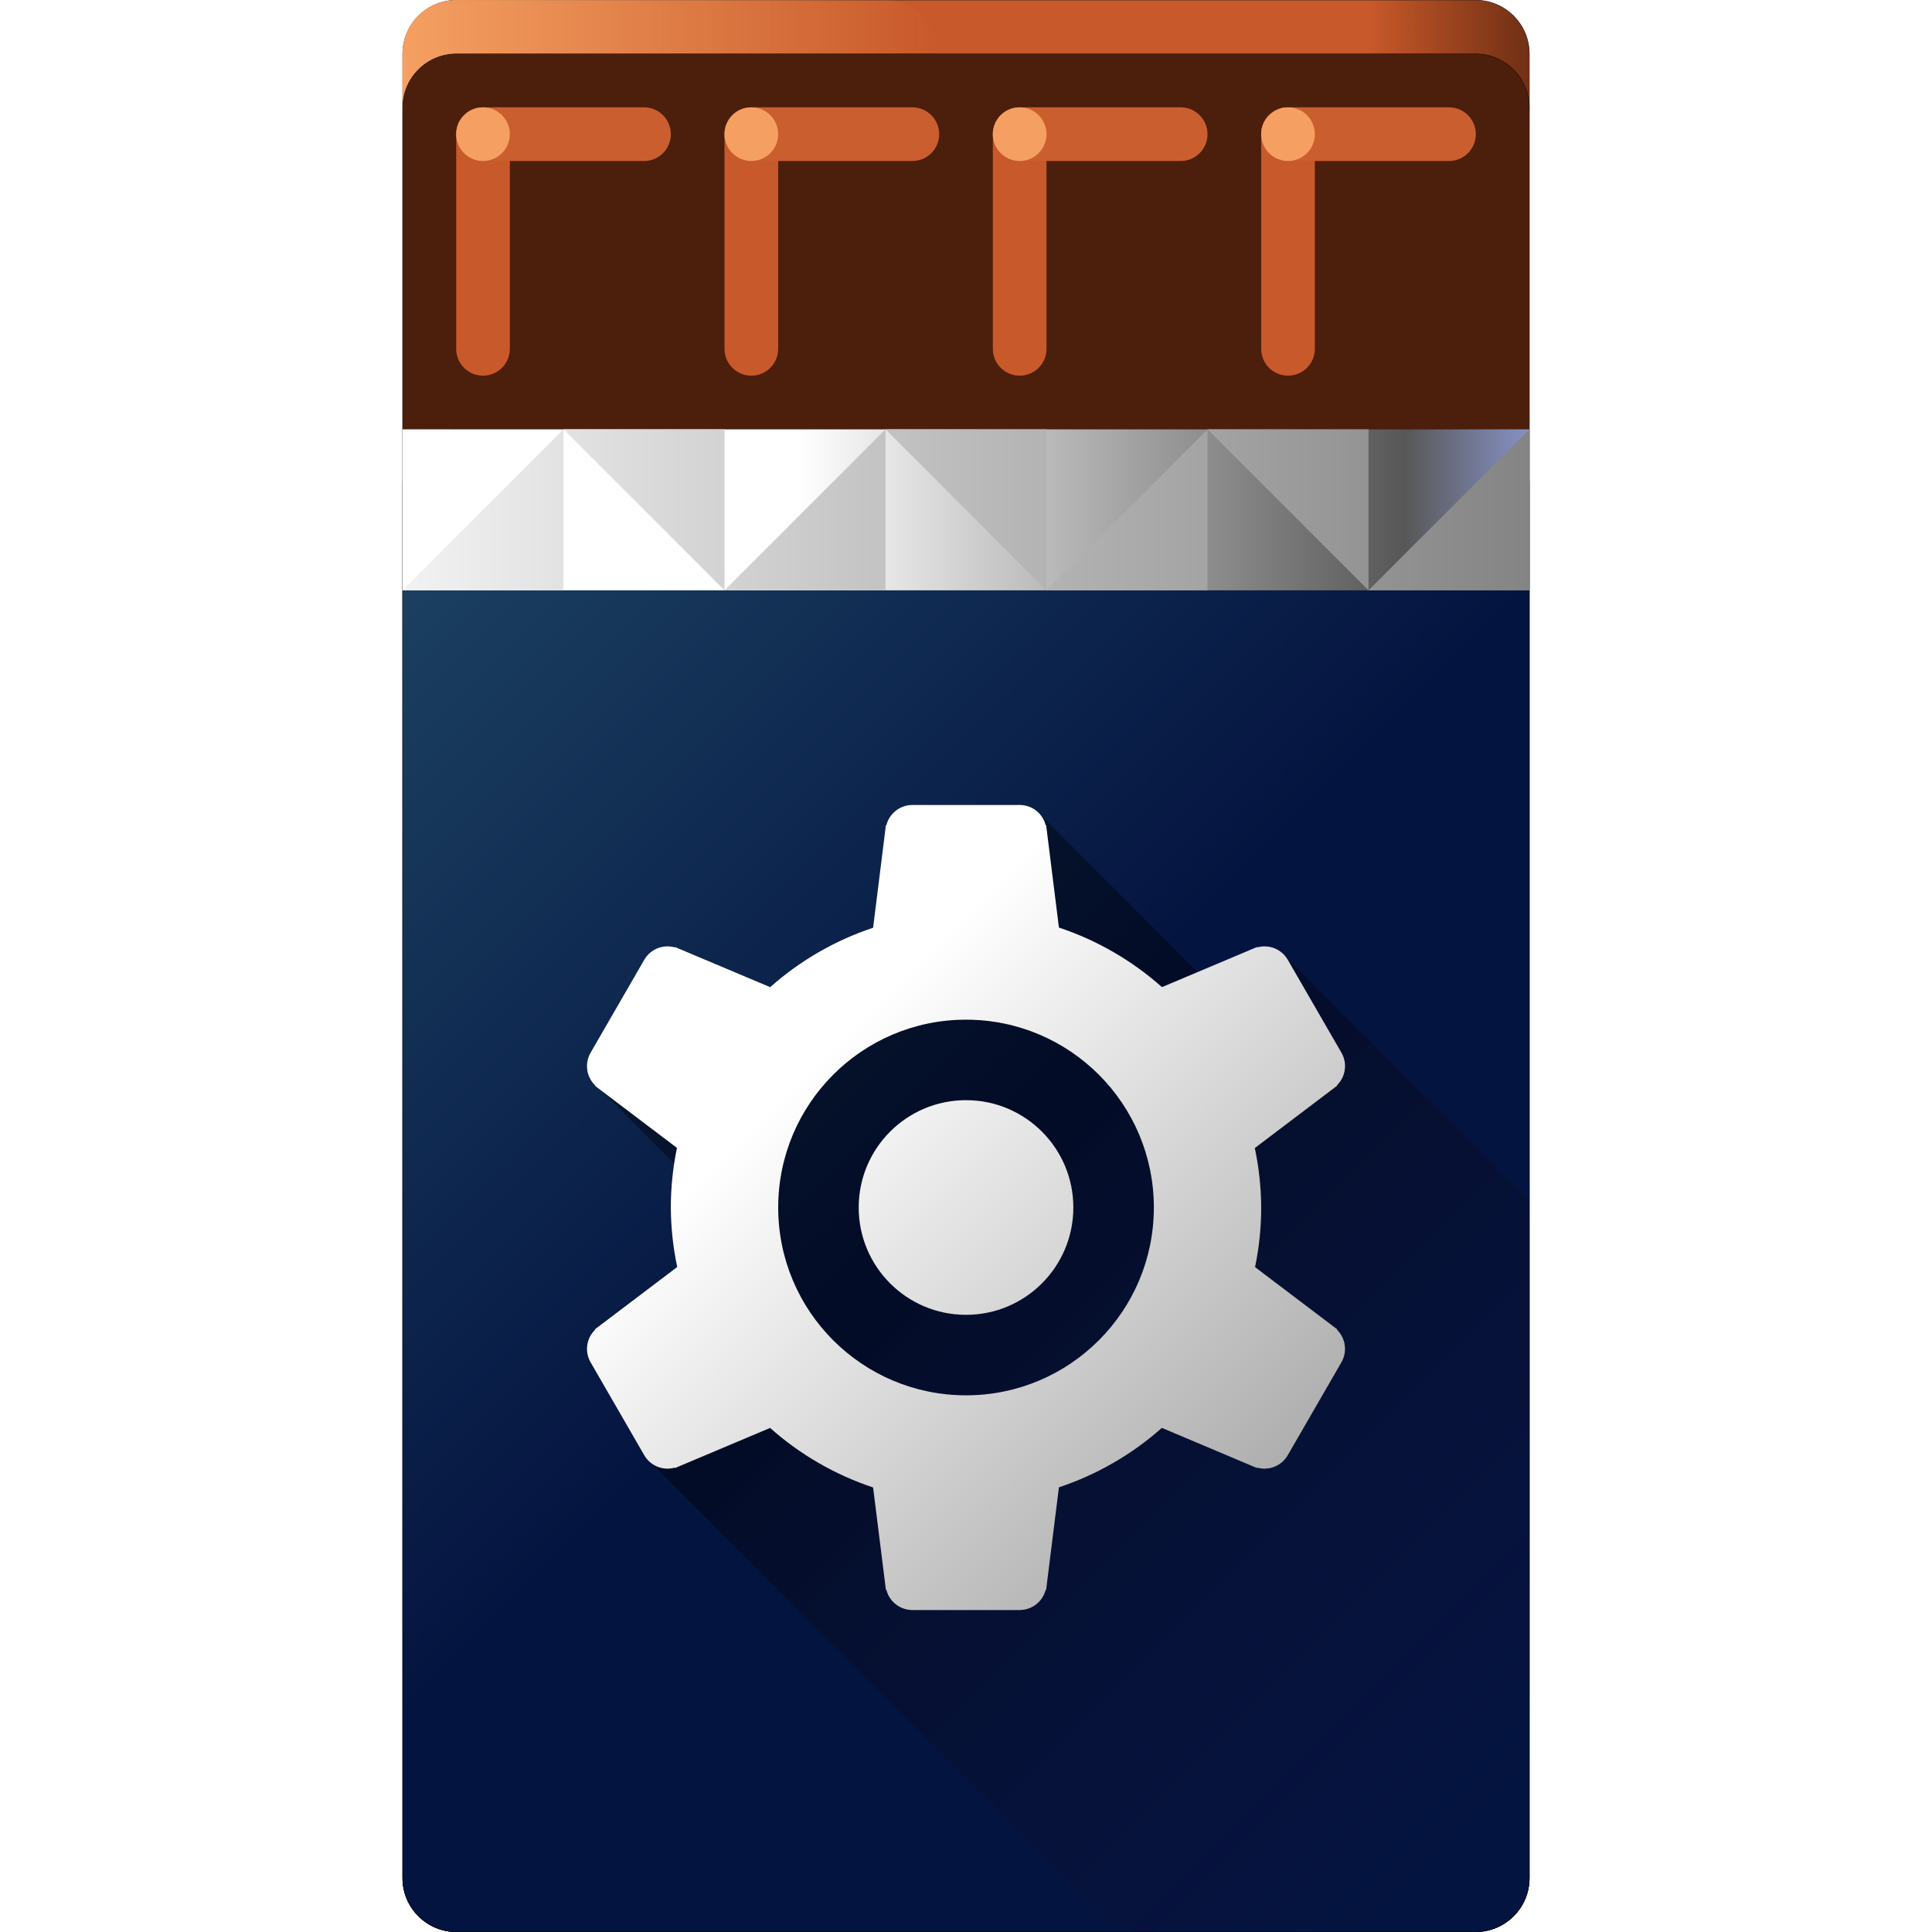
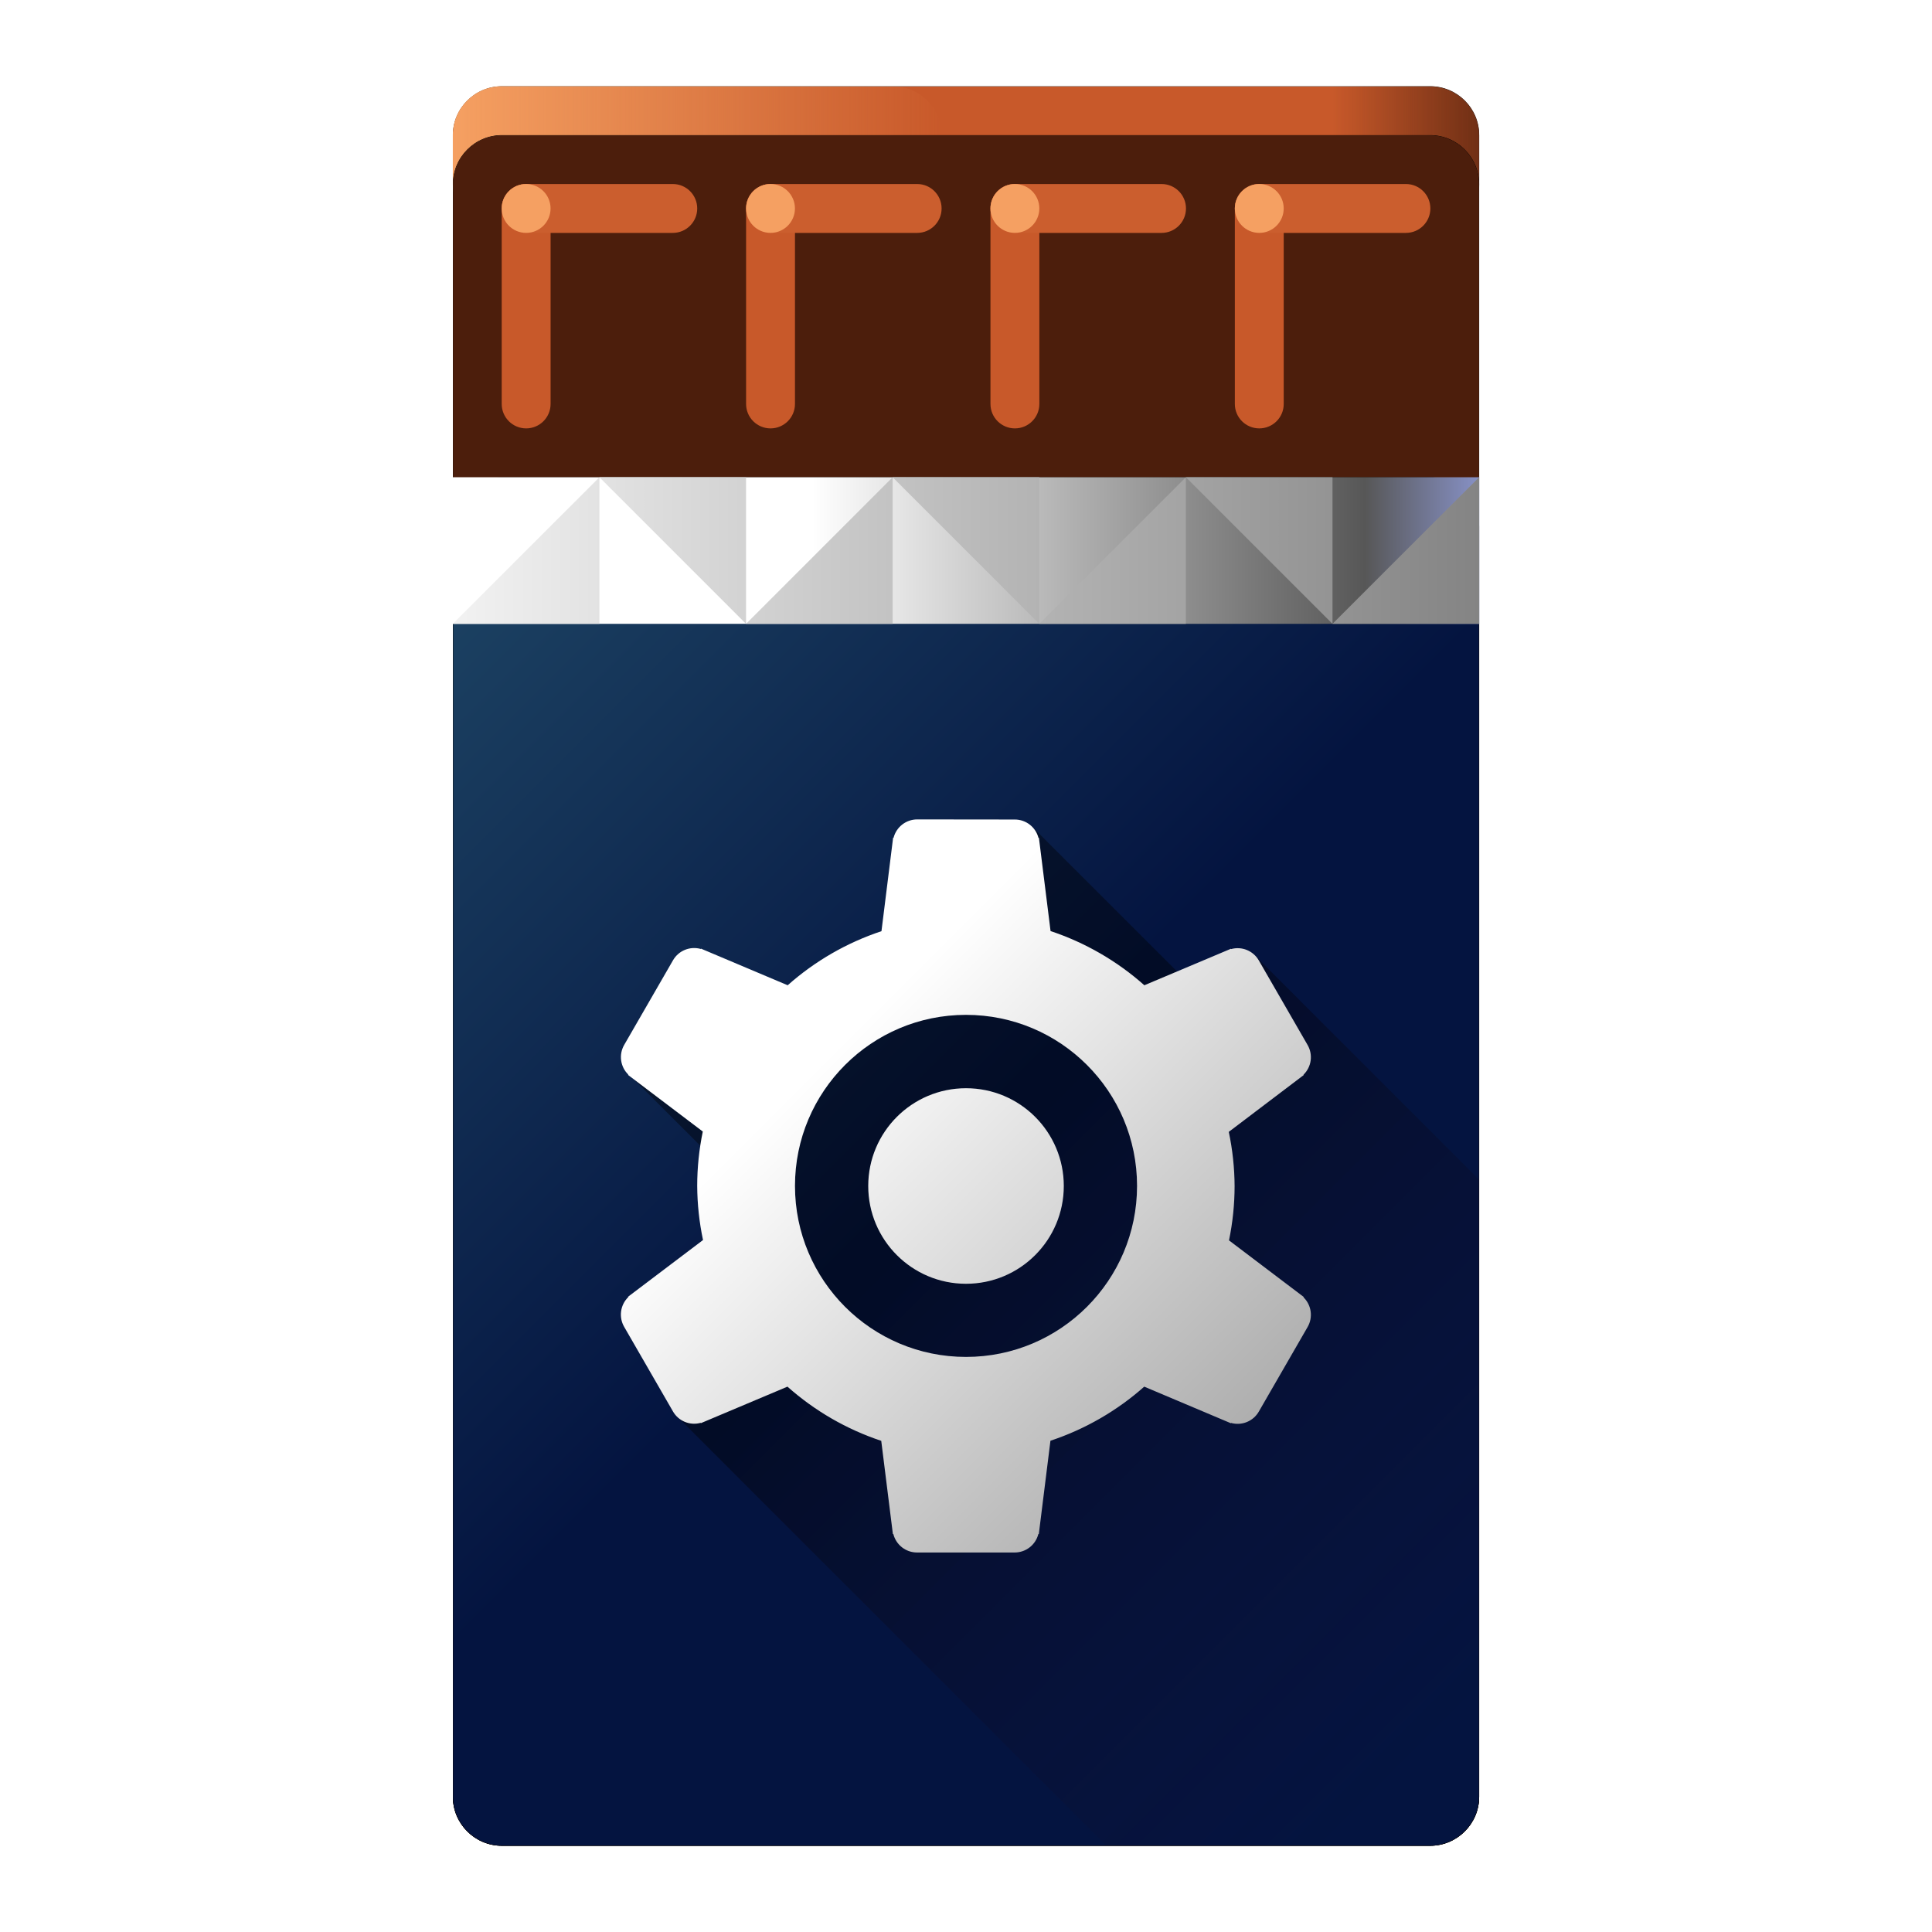
- <svg xmlns="http://www.w3.org/2000/svg" xmlns:xlink="http://www.w3.org/1999/xlink" width="288" height="288" viewBox="0 0 76.2 76.2" version="1.1" id="svg3113">
+ <svg xmlns="http://www.w3.org/2000/svg" xmlns:xlink="http://www.w3.org/1999/xlink" id="svg3113" version="1.1" viewBox="0 0 16.933 16.933" height="64" width="64">
  <defs id="defs3107">
    <linearGradient id="top_edge_highlight">
-       <stop style="stop-color:#f5a062;stop-opacity:1;" offset="0" id="stop2287" />
-       <stop style="stop-color:#f5a062;stop-opacity:0;" offset="1" id="stop2289" />
+       <stop id="stop2287" offset="0" style="stop-color:#f5a062;stop-opacity:1;" />
+       <stop id="stop2289" offset="1" style="stop-color:#f5a062;stop-opacity:0;" />
    </linearGradient>
-     <linearGradient gradientTransform="matrix(0.2645833,0,0,0.2645833,-117.475,642.0166)" xlink:href="#linearGradient1460" id="linearGradient1470" x1="228" y1="-1516" x2="396" y2="-1516" gradientUnits="userSpaceOnUse" />
+     <linearGradient gradientUnits="userSpaceOnUse" y2="-1516" x2="396" y1="-1516" x1="228" id="linearGradient1470" xlink:href="#linearGradient1460" gradientTransform="matrix(0.05354656,0,0,0.05354656,-51.6315,336.4354)" />
    <linearGradient id="linearGradient1460">
-       <stop style="stop-color:#f2f2f2;stop-opacity:1;" offset="0" id="stop1456" />
-       <stop style="stop-color:#848484;stop-opacity:1;" offset="1" id="stop1458" />
+       <stop id="stop1456" offset="0" style="stop-color:#f2f2f2;stop-opacity:1;" />
+       <stop id="stop1458" offset="1" style="stop-color:#848484;stop-opacity:1;" />
    </linearGradient>
-     <linearGradient xlink:href="#linearGradient4156-3-3" id="linearGradient3641" gradientUnits="userSpaceOnUse" gradientTransform="translate(69.85,-5.7029375e-5)" x1="-57.15" y1="240.908" x2="3.175" y2="240.908" />
+     <linearGradient y2="240.908" x2="3.175" y1="240.908" x1="-57.15" gradientTransform="matrix(0.2023807,0,0,0.2023807,41.99312,206.5036)" gradientUnits="userSpaceOnUse" id="linearGradient3641" xlink:href="#linearGradient4156-3-3" />
    <linearGradient id="linearGradient4156-3-3">
-       <stop style="stop-color:#8791c6;stop-opacity:1;" offset="0" id="stop4152-3-6" />
-       <stop id="stop1015-7" offset="0.082" style="stop-color:#575757;stop-opacity:1;" />
-       <stop style="stop-color:#ffffff;stop-opacity:1;" offset="0.479" id="stop1017-5" />
-       <stop style="stop-color:#ffffff;stop-opacity:1;" offset="1" id="stop4154-6-3" />
+       <stop id="stop4152-3-6" offset="0" style="stop-color:#8791c6;stop-opacity:1;" />
+       <stop style="stop-color:#575757;stop-opacity:1;" offset="0.082" id="stop1015-7" />
+       <stop id="stop1017-5" offset="0.479" style="stop-color:#ffffff;stop-opacity:1;" />
+       <stop id="stop4154-6-3" offset="1" style="stop-color:#ffffff;stop-opacity:1;" />
    </linearGradient>
-     <linearGradient xlink:href="#top_edge_shadow" id="linearGradient3635" gradientUnits="userSpaceOnUse" gradientTransform="translate(59.26664,-184.15)" x1="-46.567" y1="409.183" x2="-40.217" y2="409.183" />
+     <linearGradient y2="409.183" x2="-40.217" y1="409.183" x1="-46.567" gradientTransform="matrix(0.2023807,0,0,0.2023807,39.85125,169.2352)" gradientUnits="userSpaceOnUse" id="linearGradient3635" xlink:href="#top_edge_shadow" />
    <linearGradient id="top_edge_shadow">
-       <stop style="stop-color:#4c1e0c;stop-opacity:1;" offset="0" id="stop2300" />
-       <stop style="stop-color:#4c1e0c;stop-opacity:0;" offset="1" id="stop2302" />
+       <stop id="stop2300" offset="0" style="stop-color:#4c1e0c;stop-opacity:1;" />
+       <stop id="stop2302" offset="1" style="stop-color:#4c1e0c;stop-opacity:0;" />
    </linearGradient>
-     <linearGradient xlink:href="#top_edge_highlight" id="linearGradient3633" gradientUnits="userSpaceOnUse" gradientTransform="translate(-59.26664,-184.15)" x1="2.117" y1="408.125" x2="23.283" y2="408.125" />
-     <linearGradient gradientTransform="translate(-273.05,421.2167)" xlink:href="#linearGradient1464" id="linearGradient1466" x1="215.9" y1="-177.133" x2="260.35" y2="-132.683" gradientUnits="userSpaceOnUse" />
+     <linearGradient y2="408.125" x2="23.283" y1="408.125" x1="2.117" gradientTransform="matrix(0.2023807,0,0,0.2023807,-39.85125,169.2352)" gradientUnits="userSpaceOnUse" id="linearGradient3633" xlink:href="#top_edge_highlight" />
+     <linearGradient gradientUnits="userSpaceOnUse" y2="-132.683" x2="260.35" y1="-177.133" x1="215.9" id="linearGradient1466" xlink:href="#linearGradient1464" gradientTransform="matrix(0.2023807,0,0,0.2023807,-83.11688,291.7497)" />
    <linearGradient id="linearGradient1464">
-       <stop style="stop-color:#1b4061;stop-opacity:1;" offset="0" id="stop1460" />
-       <stop id="stop1468" offset="0.5" style="stop-color:#041440;stop-opacity:1;" />
-       <stop style="stop-color:#041440;stop-opacity:1;" offset="1" id="stop1462" />
+       <stop id="stop1460" offset="0" style="stop-color:#1b4061;stop-opacity:1;" />
+       <stop style="stop-color:#041440;stop-opacity:1;" offset="0.5" id="stop1468" />
+       <stop id="stop1462" offset="1" style="stop-color:#041440;stop-opacity:1;" />
    </linearGradient>
-     <linearGradient xlink:href="#linearGradient4156" id="linearGradient1687" gradientUnits="userSpaceOnUse" gradientTransform="translate(-273.05,421.2167)" x1="263.525" y1="-136.917" x2="233.892" y2="-166.55" />
+     <linearGradient y2="-166.55" x2="233.892" y1="-136.917" x1="263.525" gradientTransform="translate(-273.05,421.2167)" gradientUnits="userSpaceOnUse" id="linearGradient1687" xlink:href="#linearGradient4156" />
    <linearGradient id="linearGradient4156">
-       <stop style="stop-color:#878787;stop-opacity:1;" offset="0" id="stop4152" />
-       <stop style="stop-color:#ffffff;stop-opacity:1;" offset="1" id="stop4154" />
+       <stop id="stop4152" offset="0" style="stop-color:#878787;stop-opacity:1;" />
+       <stop id="stop4154" offset="1" style="stop-color:#ffffff;stop-opacity:1;" />
    </linearGradient>
    <linearGradient id="letter_shadow-6-2">
-       <stop id="stop1455" offset="0" style="stop-color:#000000;stop-opacity:1;" />
-       <stop id="stop1457" offset="1" style="stop-color:#1f0925;stop-opacity:0;" />
+       <stop style="stop-color:#000000;stop-opacity:1;" offset="0" id="stop1455" />
+       <stop style="stop-color:#1f0925;stop-opacity:0;" offset="1" id="stop1457" />
    </linearGradient>
-     <linearGradient xlink:href="#letter_shadow-6-2" id="linearGradient1654" x1="1392" y1="-1412" x2="1475.95" y2="-1328.05" gradientUnits="userSpaceOnUse" gradientTransform="matrix(0.2645833,0,0,0.2645833,-403.225,642.0167)" />
-     <linearGradient xlink:href="#linearGradient4156" id="linearGradient1649" x1="316.442" y1="-136.917" x2="291.042" y2="-162.317" gradientUnits="userSpaceOnUse" gradientTransform="translate(-330.2,423.3333)" />
+     <linearGradient gradientTransform="matrix(0.05354656,0,0,0.05354656,-109.4618,336.4354)" gradientUnits="userSpaceOnUse" y2="-1328.05" x2="1475.95" y1="-1412" x1="1392" id="linearGradient1654" xlink:href="#letter_shadow-6-2" />
+     <linearGradient gradientTransform="matrix(0.2023807,0,0,0.2023807,-94.68293,292.1781)" gradientUnits="userSpaceOnUse" y2="-162.317" x2="291.042" y1="-136.917" x1="316.442" id="linearGradient1649" xlink:href="#linearGradient4156" />
    <linearGradient id="linearGradient1464-3">
-       <stop style="stop-color:#1e486b;stop-opacity:1;" offset="0" id="stop1460-5" />
-       <stop id="stop1468-6" offset="0.5" style="stop-color:#041440;stop-opacity:1;" />
-       <stop style="stop-color:#041440;stop-opacity:1;" offset="1" id="stop1462-2" />
+       <stop id="stop1460-5" offset="0" style="stop-color:#1e486b;stop-opacity:1;" />
+       <stop style="stop-color:#041440;stop-opacity:1;" offset="0.5" id="stop1468-6" />
+       <stop id="stop1462-2" offset="1" style="stop-color:#041440;stop-opacity:1;" />
    </linearGradient>
  </defs>
-   <g id="layer1" transform="translate(0,-220.8)">
-     <g id="g983" transform="translate(73.025,-1.190625e-6)">
-       <rect ry="2.117" rx="2.117" y="220.813" x="-57.137" height="76.174" width="44.424" id="rect3083" style="opacity:1;fill:#c8592a;fill-opacity:1;stroke:#000000;stroke-width:0.026;stroke-linecap:round;stroke-linejoin:round;stroke-miterlimit:4;stroke-dasharray:none;stroke-dashoffset:0;stroke-opacity:1;paint-order:stroke markers fill" />
-       <rect ry="2.117" rx="2.117" y="220.8" x="-57.15" height="6.35" width="21.167" id="rect3085" style="opacity:1;fill:url(#linearGradient3633);fill-opacity:1;stroke:none;stroke-width:0.026;stroke-linecap:round;stroke-linejoin:round;stroke-miterlimit:4;stroke-dasharray:none;stroke-dashoffset:0;stroke-opacity:1;paint-order:stroke markers fill" />
-       <rect style="opacity:0.708;fill:url(#linearGradient3635);fill-opacity:1;stroke:none;stroke-width:0.026;stroke-linecap:round;stroke-linejoin:round;stroke-miterlimit:4;stroke-dasharray:none;stroke-dashoffset:0;stroke-opacity:1;paint-order:stroke markers fill" id="rect3087" width="21.167" height="6.35" x="12.7" y="220.8" rx="2.117" ry="2.117" transform="scale(-1,1)" />
-       <rect ry="2.117" rx="2.117" style="opacity:1;fill:#4c1e0c;fill-opacity:1;stroke:#000000;stroke-width:0.026;stroke-linecap:round;stroke-linejoin:round;stroke-miterlimit:4;stroke-dasharray:none;stroke-dashoffset:0;stroke-opacity:1;paint-order:stroke markers fill" id="rect3089" width="44.424" height="74.057" x="-57.137" y="222.93" />
-       <rect y="237.747" x="-57.137" height="59.24" width="44.424" id="rect3363" style="opacity:1;fill:url(#linearGradient1466);fill-opacity:1;stroke:#000000;stroke-width:0.026;stroke-linecap:round;stroke-linejoin:round;stroke-miterlimit:4;stroke-dasharray:none;stroke-dashoffset:0;stroke-opacity:1;paint-order:stroke markers fill" rx="2.117" ry="2.117" />
-       <rect style="opacity:1;fill:url(#linearGradient3641);fill-opacity:1;stroke:none;stroke-width:0.026;stroke-linecap:round;stroke-linejoin:round;stroke-miterlimit:4;stroke-dasharray:none;stroke-dashoffset:0;stroke-opacity:1;paint-order:stroke markers fill" id="rect3097-5" width="44.45" height="6.35" x="12.7" y="237.733" transform="scale(-1,1)" />
-       <g id="g3121" transform="translate(-59.26664,-103.7167)">
-         <g transform="translate(-4.233333,80.43333)" id="g3119">
-           <rect ry="1.058" style="opacity:1;fill:#c8592a;fill-opacity:1;stroke:none;stroke-width:0.026;stroke-linecap:round;stroke-linejoin:round;stroke-miterlimit:4;stroke-dasharray:none;stroke-dashoffset:0;stroke-opacity:1;paint-order:stroke markers fill" id="rect3113" width="2.117" height="10.583" x="8.467" y="248.317" rx="1.058" />
-           <rect rx="1.058" y="248.317" x="8.467" height="2.117" width="8.467" id="rect3115" style="opacity:1;fill:#cb5e2e;fill-opacity:1;stroke:none;stroke-width:0.026;stroke-linecap:round;stroke-linejoin:round;stroke-miterlimit:4;stroke-dasharray:none;stroke-dashoffset:0;stroke-opacity:1;paint-order:stroke markers fill" ry="1.058" />
-           <circle style="opacity:1;fill:#f5a062;fill-opacity:1;stroke:none;stroke-width:0.026;stroke-linecap:round;stroke-linejoin:round;stroke-miterlimit:4;stroke-dasharray:none;stroke-dashoffset:0;stroke-opacity:1;paint-order:stroke markers fill" id="circle3117" cx="9.525" cy="249.375" r="1.058" />
+   <g transform="translate(-29.63336,-250.4333)" id="layer1">
+     <g transform="translate(73.025)" id="g983">
+       <rect style="opacity:1;fill:#c8592a;fill-opacity:1;stroke:#000000;stroke-width:0.005;stroke-linecap:round;stroke-linejoin:round;stroke-miterlimit:4;stroke-dasharray:none;stroke-dashoffset:0;stroke-opacity:1;paint-order:stroke markers fill" id="rect3083" width="8.99" height="15.416" x="-39.42" y="251.192" rx="0.428" ry="0.428" />
+       <rect style="opacity:1;fill:url(#linearGradient3633);fill-opacity:1;stroke:none;stroke-width:0.005;stroke-linecap:round;stroke-linejoin:round;stroke-miterlimit:4;stroke-dasharray:none;stroke-dashoffset:0;stroke-opacity:1;paint-order:stroke markers fill" id="rect3085" width="4.284" height="1.285" x="-39.423" y="251.189" rx="0.428" ry="0.428" />
+       <rect transform="scale(-1,1)" ry="0.428" rx="0.428" y="251.189" x="30.427" height="1.285" width="4.284" id="rect3087" style="opacity:0.708;fill:url(#linearGradient3635);fill-opacity:1;stroke:none;stroke-width:0.005;stroke-linecap:round;stroke-linejoin:round;stroke-miterlimit:4;stroke-dasharray:none;stroke-dashoffset:0;stroke-opacity:1;paint-order:stroke markers fill" />
+       <rect y="251.62" x="-39.42" height="14.988" width="8.99" id="rect3089" style="opacity:1;fill:#4c1e0c;fill-opacity:1;stroke:#000000;stroke-width:0.005;stroke-linecap:round;stroke-linejoin:round;stroke-miterlimit:4;stroke-dasharray:none;stroke-dashoffset:0;stroke-opacity:1;paint-order:stroke markers fill" rx="0.428" ry="0.428" />
+       <rect ry="0.428" rx="0.428" style="opacity:1;fill:url(#linearGradient1466);fill-opacity:1;stroke:#000000;stroke-width:0.005;stroke-linecap:round;stroke-linejoin:round;stroke-miterlimit:4;stroke-dasharray:none;stroke-dashoffset:0;stroke-opacity:1;paint-order:stroke markers fill" id="rect3363" width="8.99" height="11.989" x="-39.42" y="254.619" />
+       <rect transform="scale(-1,1)" y="254.616" x="30.427" height="1.285" width="8.996" id="rect3097-5" style="opacity:1;fill:url(#linearGradient3641);fill-opacity:1;stroke:none;stroke-width:0.005;stroke-linecap:round;stroke-linejoin:round;stroke-miterlimit:4;stroke-dasharray:none;stroke-dashoffset:0;stroke-opacity:1;paint-order:stroke markers fill" />
+       <g transform="matrix(0.2023807,0,0,0.2023807,-39.85125,185.5134)" id="g3121">
+         <g id="g3119" transform="translate(-4.233333,80.43333)">
+           <rect rx="1.058" y="248.317" x="8.467" height="10.583" width="2.117" id="rect3113" style="opacity:1;fill:#c8592a;fill-opacity:1;stroke:none;stroke-width:0.026;stroke-linecap:round;stroke-linejoin:round;stroke-miterlimit:4;stroke-dasharray:none;stroke-dashoffset:0;stroke-opacity:1;paint-order:stroke markers fill" ry="1.058" />
+           <rect ry="1.058" style="opacity:1;fill:#cb5e2e;fill-opacity:1;stroke:none;stroke-width:0.026;stroke-linecap:round;stroke-linejoin:round;stroke-miterlimit:4;stroke-dasharray:none;stroke-dashoffset:0;stroke-opacity:1;paint-order:stroke markers fill" id="rect3115" width="8.467" height="2.117" x="8.467" y="248.317" rx="1.058" />
+           <circle r="1.058" cy="249.375" cx="9.525" id="circle3117" style="opacity:1;fill:#f5a062;fill-opacity:1;stroke:none;stroke-width:0.026;stroke-linecap:round;stroke-linejoin:round;stroke-miterlimit:4;stroke-dasharray:none;stroke-dashoffset:0;stroke-opacity:1;paint-order:stroke markers fill" />
        </g>
      </g>
-       <g transform="translate(-48.6833,-103.7167)" id="g3131">
-         <g id="g3129" transform="translate(-4.233333,80.43333)">
-           <rect rx="1.058" y="248.317" x="8.467" height="10.583" width="2.117" id="rect3123" style="opacity:1;fill:#c8592a;fill-opacity:1;stroke:none;stroke-width:0.026;stroke-linecap:round;stroke-linejoin:round;stroke-miterlimit:4;stroke-dasharray:none;stroke-dashoffset:0;stroke-opacity:1;paint-order:stroke markers fill" ry="1.058" />
-           <rect ry="1.058" style="opacity:1;fill:#cb5e2e;fill-opacity:1;stroke:none;stroke-width:0.026;stroke-linecap:round;stroke-linejoin:round;stroke-miterlimit:4;stroke-dasharray:none;stroke-dashoffset:0;stroke-opacity:1;paint-order:stroke markers fill" id="rect3125" width="8.467" height="2.117" x="8.467" y="248.317" rx="1.058" />
-           <circle r="1.058" cy="249.375" cx="9.525" id="circle3127" style="opacity:1;fill:#f5a062;fill-opacity:1;stroke:none;stroke-width:0.026;stroke-linecap:round;stroke-linejoin:round;stroke-miterlimit:4;stroke-dasharray:none;stroke-dashoffset:0;stroke-opacity:1;paint-order:stroke markers fill" />
+       <g id="g3131" transform="matrix(0.2023807,0,0,0.2023807,-37.70939,185.5134)">
+         <g transform="translate(-4.233333,80.43333)" id="g3129">
+           <rect ry="1.058" style="opacity:1;fill:#c8592a;fill-opacity:1;stroke:none;stroke-width:0.026;stroke-linecap:round;stroke-linejoin:round;stroke-miterlimit:4;stroke-dasharray:none;stroke-dashoffset:0;stroke-opacity:1;paint-order:stroke markers fill" id="rect3123" width="2.117" height="10.583" x="8.467" y="248.317" rx="1.058" />
+           <rect rx="1.058" y="248.317" x="8.467" height="2.117" width="8.467" id="rect3125" style="opacity:1;fill:#cb5e2e;fill-opacity:1;stroke:none;stroke-width:0.026;stroke-linecap:round;stroke-linejoin:round;stroke-miterlimit:4;stroke-dasharray:none;stroke-dashoffset:0;stroke-opacity:1;paint-order:stroke markers fill" ry="1.058" />
+           <circle style="opacity:1;fill:#f5a062;fill-opacity:1;stroke:none;stroke-width:0.026;stroke-linecap:round;stroke-linejoin:round;stroke-miterlimit:4;stroke-dasharray:none;stroke-dashoffset:0;stroke-opacity:1;paint-order:stroke markers fill" id="circle3127" cx="9.525" cy="249.375" r="1.058" />
        </g>
      </g>
-       <g id="g3141" transform="translate(-38.09997,-103.7167)">
-         <g transform="translate(-4.233333,80.43333)" id="g3139">
-           <rect ry="1.058" style="opacity:1;fill:#c8592a;fill-opacity:1;stroke:none;stroke-width:0.026;stroke-linecap:round;stroke-linejoin:round;stroke-miterlimit:4;stroke-dasharray:none;stroke-dashoffset:0;stroke-opacity:1;paint-order:stroke markers fill" id="rect3133" width="2.117" height="10.583" x="8.467" y="248.317" rx="1.058" />
-           <rect rx="1.058" y="248.317" x="8.467" height="2.117" width="8.467" id="rect3135" style="opacity:1;fill:#cb5e2e;fill-opacity:1;stroke:none;stroke-width:0.026;stroke-linecap:round;stroke-linejoin:round;stroke-miterlimit:4;stroke-dasharray:none;stroke-dashoffset:0;stroke-opacity:1;paint-order:stroke markers fill" ry="1.058" />
-           <circle style="opacity:1;fill:#f5a062;fill-opacity:1;stroke:none;stroke-width:0.026;stroke-linecap:round;stroke-linejoin:round;stroke-miterlimit:4;stroke-dasharray:none;stroke-dashoffset:0;stroke-opacity:1;paint-order:stroke markers fill" id="circle3137" cx="9.525" cy="249.375" r="1.058" />
+       <g transform="matrix(0.2023807,0,0,0.2023807,-35.56753,185.5134)" id="g3141">
+         <g id="g3139" transform="translate(-4.233333,80.43333)">
+           <rect rx="1.058" y="248.317" x="8.467" height="10.583" width="2.117" id="rect3133" style="opacity:1;fill:#c8592a;fill-opacity:1;stroke:none;stroke-width:0.026;stroke-linecap:round;stroke-linejoin:round;stroke-miterlimit:4;stroke-dasharray:none;stroke-dashoffset:0;stroke-opacity:1;paint-order:stroke markers fill" ry="1.058" />
+           <rect ry="1.058" style="opacity:1;fill:#cb5e2e;fill-opacity:1;stroke:none;stroke-width:0.026;stroke-linecap:round;stroke-linejoin:round;stroke-miterlimit:4;stroke-dasharray:none;stroke-dashoffset:0;stroke-opacity:1;paint-order:stroke markers fill" id="rect3135" width="8.467" height="2.117" x="8.467" y="248.317" rx="1.058" />
+           <circle r="1.058" cy="249.375" cx="9.525" id="circle3137" style="opacity:1;fill:#f5a062;fill-opacity:1;stroke:none;stroke-width:0.026;stroke-linecap:round;stroke-linejoin:round;stroke-miterlimit:4;stroke-dasharray:none;stroke-dashoffset:0;stroke-opacity:1;paint-order:stroke markers fill" />
        </g>
      </g>
-       <g transform="translate(-27.51664,-103.7167)" id="g3151">
-         <g id="g3149" transform="translate(-4.233333,80.43333)">
-           <rect rx="1.058" y="248.317" x="8.467" height="10.583" width="2.117" id="rect3143" style="opacity:1;fill:#c8592a;fill-opacity:1;stroke:none;stroke-width:0.026;stroke-linecap:round;stroke-linejoin:round;stroke-miterlimit:4;stroke-dasharray:none;stroke-dashoffset:0;stroke-opacity:1;paint-order:stroke markers fill" ry="1.058" />
-           <rect ry="1.058" style="opacity:1;fill:#cb5e2e;fill-opacity:1;stroke:none;stroke-width:0.026;stroke-linecap:round;stroke-linejoin:round;stroke-miterlimit:4;stroke-dasharray:none;stroke-dashoffset:0;stroke-opacity:1;paint-order:stroke markers fill" id="rect3145" width="8.467" height="2.117" x="8.467" y="248.317" rx="1.058" />
-           <circle r="1.058" cy="249.375" cx="9.525" id="circle3147" style="opacity:1;fill:#f5a062;fill-opacity:1;stroke:none;stroke-width:0.026;stroke-linecap:round;stroke-linejoin:round;stroke-miterlimit:4;stroke-dasharray:none;stroke-dashoffset:0;stroke-opacity:1;paint-order:stroke markers fill" />
+       <g id="g3151" transform="matrix(0.2023807,0,0,0.2023807,-33.42567,185.5134)">
+         <g transform="translate(-4.233333,80.43333)" id="g3149">
+           <rect ry="1.058" style="opacity:1;fill:#c8592a;fill-opacity:1;stroke:none;stroke-width:0.026;stroke-linecap:round;stroke-linejoin:round;stroke-miterlimit:4;stroke-dasharray:none;stroke-dashoffset:0;stroke-opacity:1;paint-order:stroke markers fill" id="rect3143" width="2.117" height="10.583" x="8.467" y="248.317" rx="1.058" />
+           <rect rx="1.058" y="248.317" x="8.467" height="2.117" width="8.467" id="rect3145" style="opacity:1;fill:#cb5e2e;fill-opacity:1;stroke:none;stroke-width:0.026;stroke-linecap:round;stroke-linejoin:round;stroke-miterlimit:4;stroke-dasharray:none;stroke-dashoffset:0;stroke-opacity:1;paint-order:stroke markers fill" ry="1.058" />
+           <circle style="opacity:1;fill:#f5a062;fill-opacity:1;stroke:none;stroke-width:0.026;stroke-linecap:round;stroke-linejoin:round;stroke-miterlimit:4;stroke-dasharray:none;stroke-dashoffset:0;stroke-opacity:1;paint-order:stroke markers fill" id="circle3147" cx="9.525" cy="249.375" r="1.058" />
        </g>
      </g>
-       <path style="fill:url(#linearGradient1470);fill-opacity:1;stroke:none;stroke-width:0.265px;stroke-linecap:butt;stroke-linejoin:miter;stroke-opacity:1" d="m -50.8,237.733 6.35,6.35 v -6.35 z m 0,0 -6.35,6.35 h 6.35 z m 6.35,6.35 h 6.35 v -6.35 z m 6.35,-6.35 6.35,6.35 v -6.35 z m 6.35,6.35 h 6.35 v -6.35 z m 6.35,-6.35 6.35,6.35 v -6.35 z m 6.35,6.35 h 6.35 v -6.35 z" id="path3099" />
-       <path style="opacity:0.4;fill:url(#linearGradient1654);fill-opacity:1;stroke:none;stroke-width:0.265px;stroke-linecap:butt;stroke-linejoin:miter;stroke-opacity:1" d="m -32.125,252.801 -2.403,4.644 -5.887,3.142 -1.34,3.946 -7.96,-1.13 6.228,6.228 -0.433,1.275 2.087,2.596 c -1.704,1.615 -5.516,4.998 -5.516,4.998 l 18.487,18.487 h 14.033 c 1.173,0 2.117,-0.944 2.117,-2.117 v -26.72 l -9.833,-9.833 -1.934,2.13 z" id="path1635" />
-       <path style="opacity:1;fill:url(#linearGradient1649);fill-opacity:1;stroke:none;stroke-width:4.233;stroke-linecap:round;stroke-linejoin:round;stroke-miterlimit:4;stroke-dasharray:none;stroke-dashoffset:0;stroke-opacity:1;paint-order:stroke markers fill" d="m -37.041,252.55 a 1.058,1.058 0 0 0 -1.025,0.798 l -0.018,-0.002 -0.505,4.045 a 11.642,11.642 0 0 0 -4.06,2.344 l -3.755,-1.584 -0.007,0.015 a 1.058,1.058 30 0 0 -1.204,0.489 l -2.117,3.666 a 1.058,1.058 0 0 0 0.179,1.287 l -0.01,0.014 3.238,2.452 a 11.642,11.642 0 0 0 -0.242,2.352 11.642,11.642 0 0 0 0.252,2.346 l -3.247,2.458 0.01,0.014 a 1.058,1.058 60 0 0 -0.179,1.287 l 2.117,3.666 a 1.058,1.058 0 0 0 1.203,0.488 l 0.007,0.017 3.752,-1.583 a 11.642,11.642 0 0 0 4.063,2.348 l 0.505,4.038 0.018,-0.002 a 1.058,1.058 0 0 0 1.025,0.798 h 4.233 a 1.058,1.058 0 0 0 1.025,-0.798 l 0.018,0.002 0.505,-4.044 a 11.642,11.642 0 0 0 4.06,-2.344 l 3.755,1.585 0.007,-0.017 a 1.058,1.058 30 0 0 1.203,-0.489 l 2.117,-3.666 a 1.058,1.058 0 0 0 -0.179,-1.287 l 0.011,-0.015 -3.238,-2.451 a 11.642,11.642 0 0 0 0.242,-2.352 11.642,11.642 0 0 0 -0.252,-2.345 l 3.248,-2.459 -0.01,-0.014 a 1.058,1.058 60 0 0 0.179,-1.287 l -2.117,-3.666 a 1.058,1.058 0 0 0 -1.203,-0.488 l -0.007,-0.016 -3.752,1.583 a 11.642,11.642 0 0 0 -4.064,-2.349 l -0.504,-4.039 -0.018,0.002 a 1.058,1.058 0 0 0 -1.025,-0.798 z m 2.117,8.467 a 7.408,7.408 0 0 1 7.408,7.408 7.408,7.408 0 0 1 -7.408,7.408 7.408,7.408 0 0 1 -7.408,-7.408 7.408,7.408 0 0 1 7.408,-7.408 z m 0,3.175 a 4.233,4.233 0 0 0 -4.233,4.233 4.233,4.233 0 0 0 4.233,4.233 4.233,4.233 0 0 0 4.233,-4.233 4.233,4.233 0 0 0 -4.233,-4.233 z" id="path1788" />
+       <path id="path3099" d="m -38.138,254.616 1.285,1.285 v -1.285 z m 0,0 -1.285,1.285 h 1.285 z m 1.285,1.285 h 1.285 v -1.285 z m 1.285,-1.285 1.285,1.285 v -1.285 z m 1.285,1.285 h 1.285 v -1.285 z m 1.285,-1.285 1.285,1.285 v -1.285 z m 1.285,1.285 h 1.285 v -1.285 z" style="fill:url(#linearGradient1470);fill-opacity:1;stroke:none;stroke-width:0.054px;stroke-linecap:butt;stroke-linejoin:miter;stroke-opacity:1" />
+       <path id="path1635" d="m -34.358,257.666 -0.486,0.94 -1.191,0.636 -0.271,0.799 -1.611,-0.229 1.26,1.26 -0.088,0.258 0.422,0.525 c -0.345,0.327 -1.116,1.011 -1.116,1.011 l 3.741,3.741 h 2.84 c 0.237,0 0.428,-0.191 0.428,-0.428 v -5.408 l -1.99,-1.99 -0.391,0.431 z" style="opacity:0.4;fill:url(#linearGradient1654);fill-opacity:1;stroke:none;stroke-width:0.054px;stroke-linecap:butt;stroke-linejoin:miter;stroke-opacity:1" />
+       <path id="path1788" d="m -35.353,257.615 a 0.214,0.214 0 0 0 -0.207,0.161 l -0.004,-4.1e-4 -0.102,0.819 a 2.356,2.356 0 0 0 -0.822,0.474 l -0.76,-0.321 -0.001,0.003 a 0.214,0.214 30 0 0 -0.244,0.099 l -0.428,0.742 a 0.214,0.214 0 0 0 0.036,0.26 l -0.002,0.003 0.655,0.496 a 2.356,2.356 0 0 0 -0.049,0.476 2.356,2.356 0 0 0 0.051,0.475 l -0.657,0.497 0.002,0.003 a 0.214,0.214 60 0 0 -0.036,0.261 l 0.428,0.742 a 0.214,0.214 0 0 0 0.243,0.099 l 0.001,0.003 0.759,-0.32 a 2.356,2.356 0 0 0 0.822,0.475 l 0.102,0.817 0.004,-4e-4 a 0.214,0.214 0 0 0 0.207,0.162 h 0.857 a 0.214,0.214 0 0 0 0.207,-0.162 l 0.004,4e-4 0.102,-0.818 a 2.356,2.356 0 0 0 0.822,-0.474 l 0.76,0.321 0.001,-0.003 a 0.214,0.214 30 0 0 0.243,-0.099 l 0.428,-0.742 a 0.214,0.214 0 0 0 -0.036,-0.26 l 0.002,-0.003 -0.655,-0.496 a 2.356,2.356 0 0 0 0.049,-0.476 2.356,2.356 0 0 0 -0.051,-0.475 l 0.657,-0.498 -0.002,-0.003 a 0.214,0.214 60 0 0 0.036,-0.26 l -0.428,-0.742 a 0.214,0.214 0 0 0 -0.243,-0.099 l -0.001,-0.003 -0.759,0.32 a 2.356,2.356 0 0 0 -0.822,-0.475 l -0.102,-0.817 -0.004,4e-4 a 0.214,0.214 0 0 0 -0.207,-0.161 z m 0.428,1.713 a 1.499,1.499 0 0 1 1.499,1.499 1.499,1.499 0 0 1 -1.499,1.499 1.499,1.499 0 0 1 -1.499,-1.499 1.499,1.499 0 0 1 1.499,-1.499 z m 0,0.643 a 0.857,0.857 0 0 0 -0.857,0.857 0.857,0.857 0 0 0 0.857,0.857 0.857,0.857 0 0 0 0.857,-0.857 0.857,0.857 0 0 0 -0.857,-0.857 z" style="opacity:1;fill:url(#linearGradient1649);fill-opacity:1;stroke:none;stroke-width:0.857;stroke-linecap:round;stroke-linejoin:round;stroke-miterlimit:4;stroke-dasharray:none;stroke-dashoffset:0;stroke-opacity:1;paint-order:stroke markers fill" />
    </g>
-     <ellipse style="opacity:1;fill:none;fill-opacity:1;stroke:#5e5e5e;stroke-width:8.467;stroke-linecap:round;stroke-linejoin:round;stroke-miterlimit:4;stroke-dasharray:none;stroke-dashoffset:0;stroke-opacity:1;paint-order:stroke markers fill" id="path4069" cx="25.4" cy="186.933" r="8.467" />
+     <circle r="0" cy="186.933" cx="25.4" id="path4069" style="opacity:1;fill:none;fill-opacity:1;stroke:#5e5e5e;stroke-width:8.467;stroke-linecap:round;stroke-linejoin:round;stroke-miterlimit:4;stroke-dasharray:none;stroke-dashoffset:0;stroke-opacity:1;paint-order:stroke markers fill" />
  </g>
</svg>
